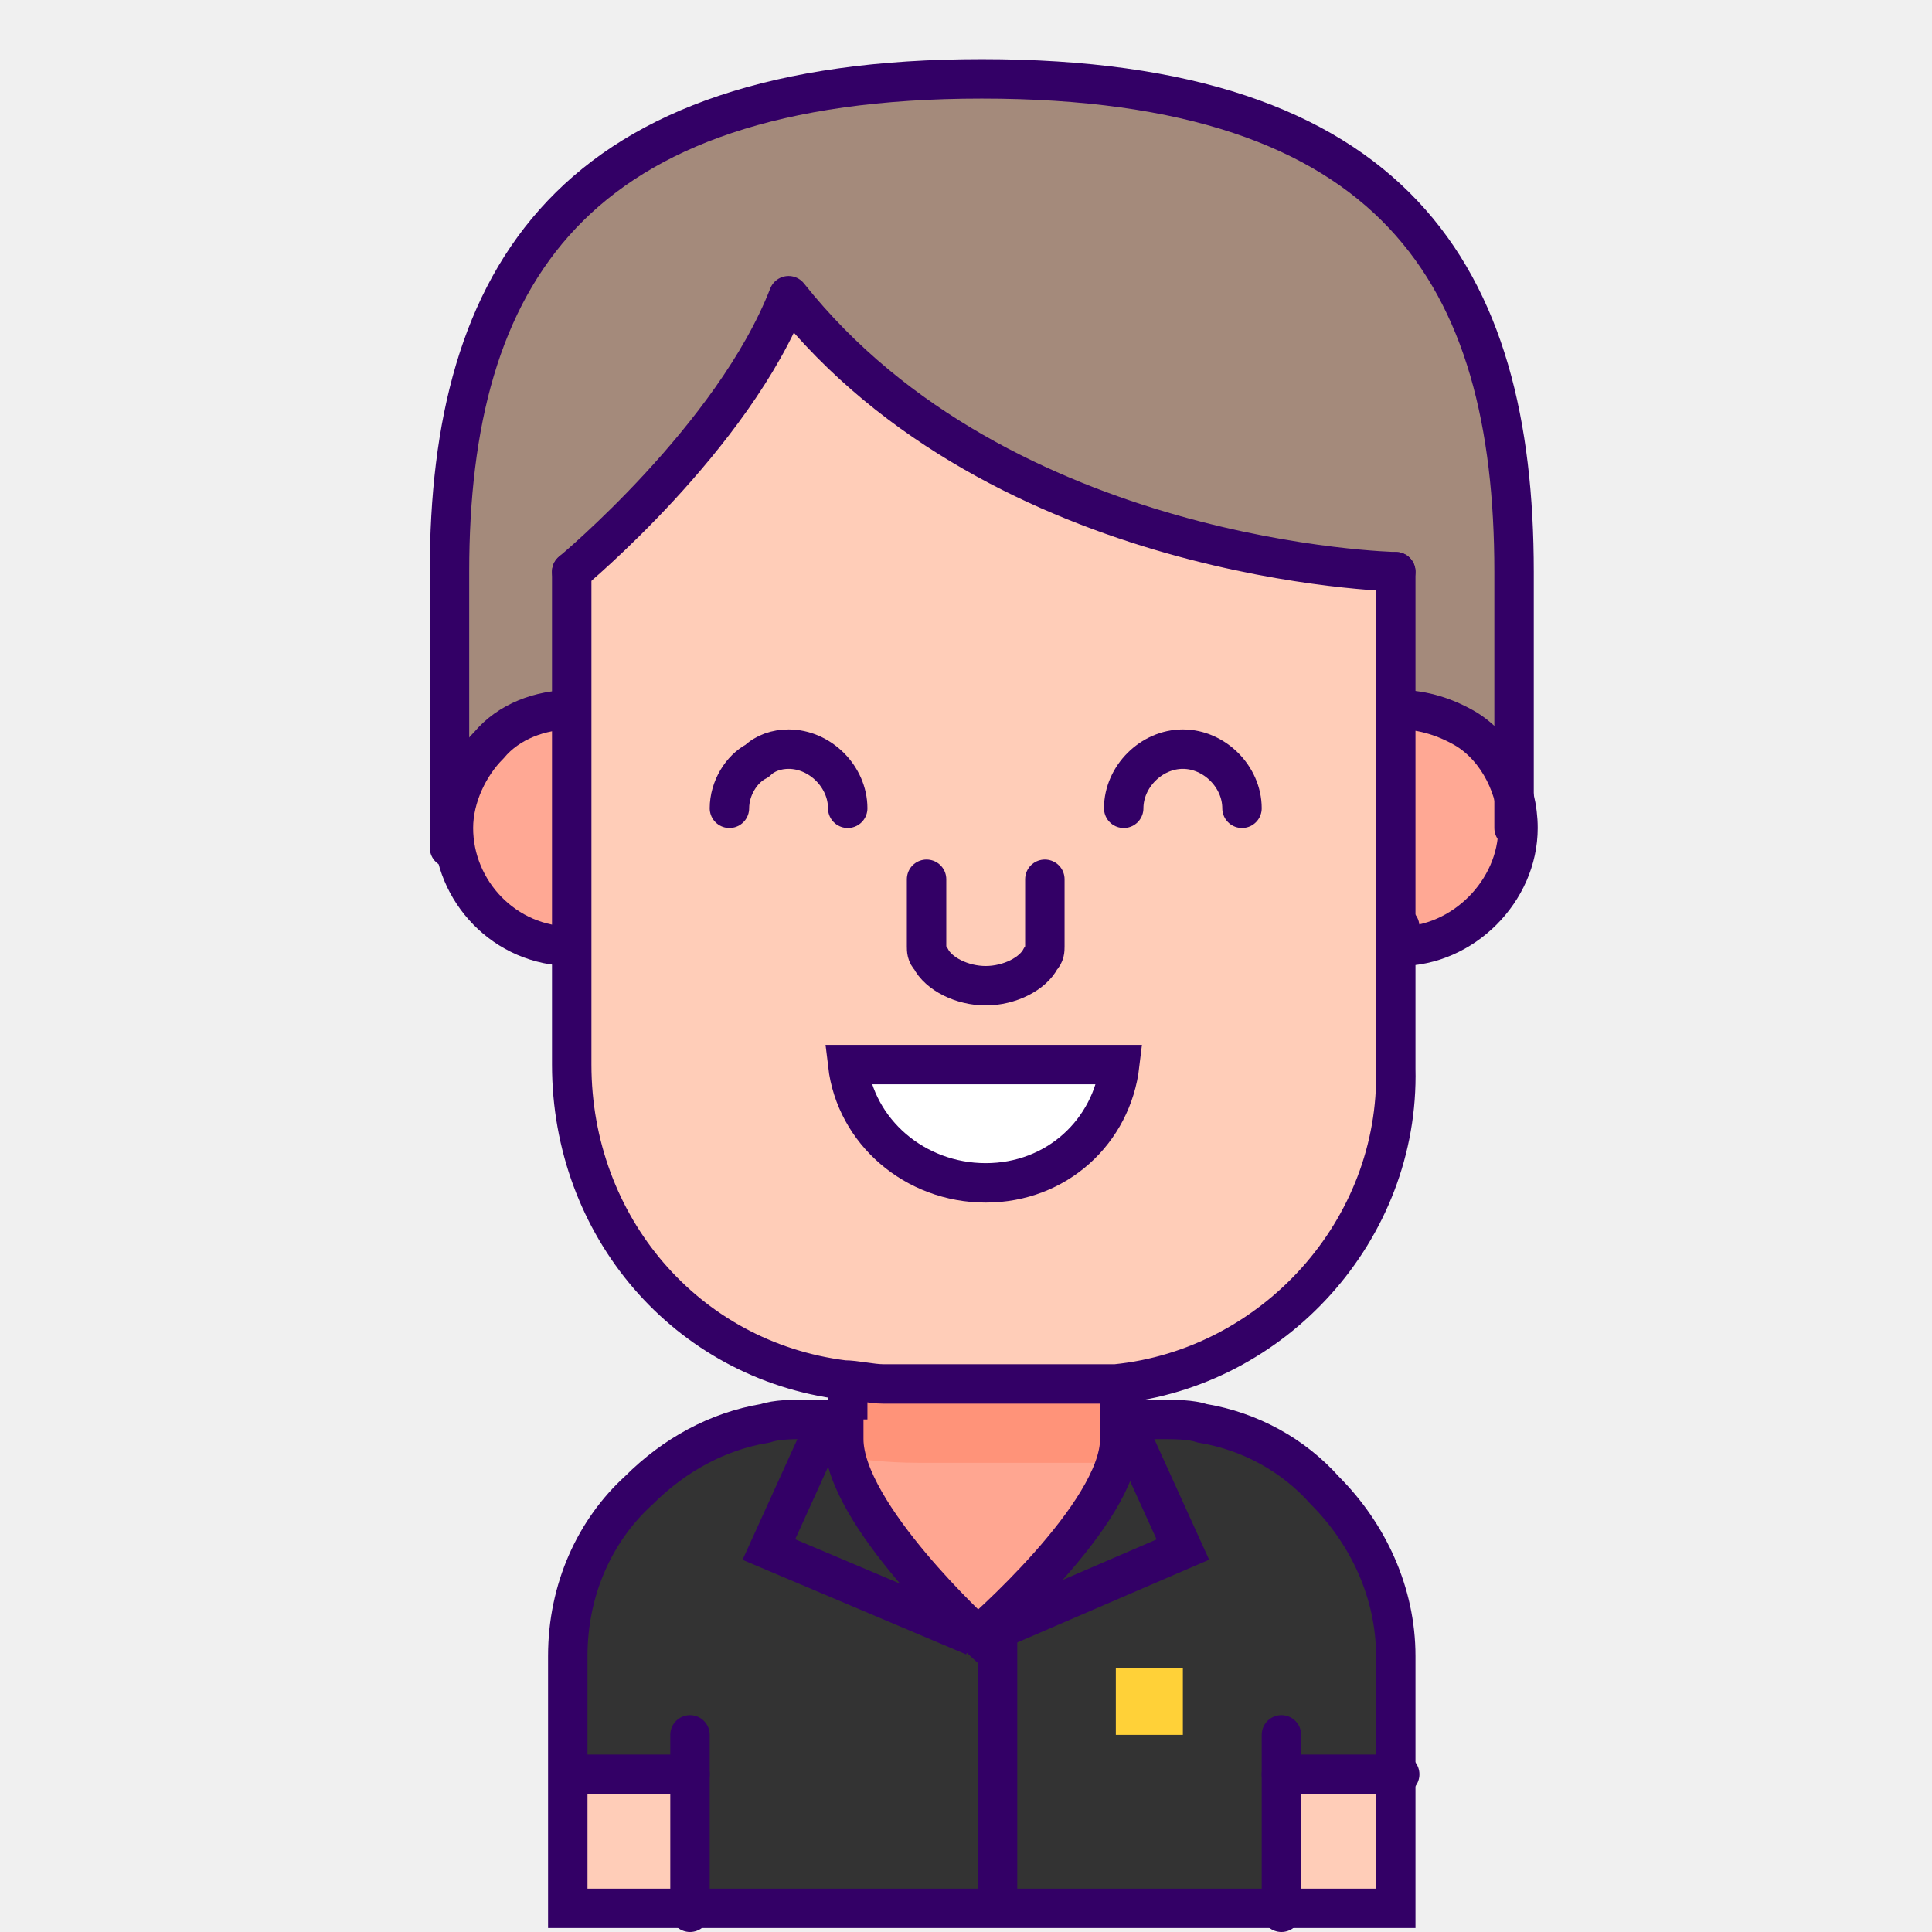
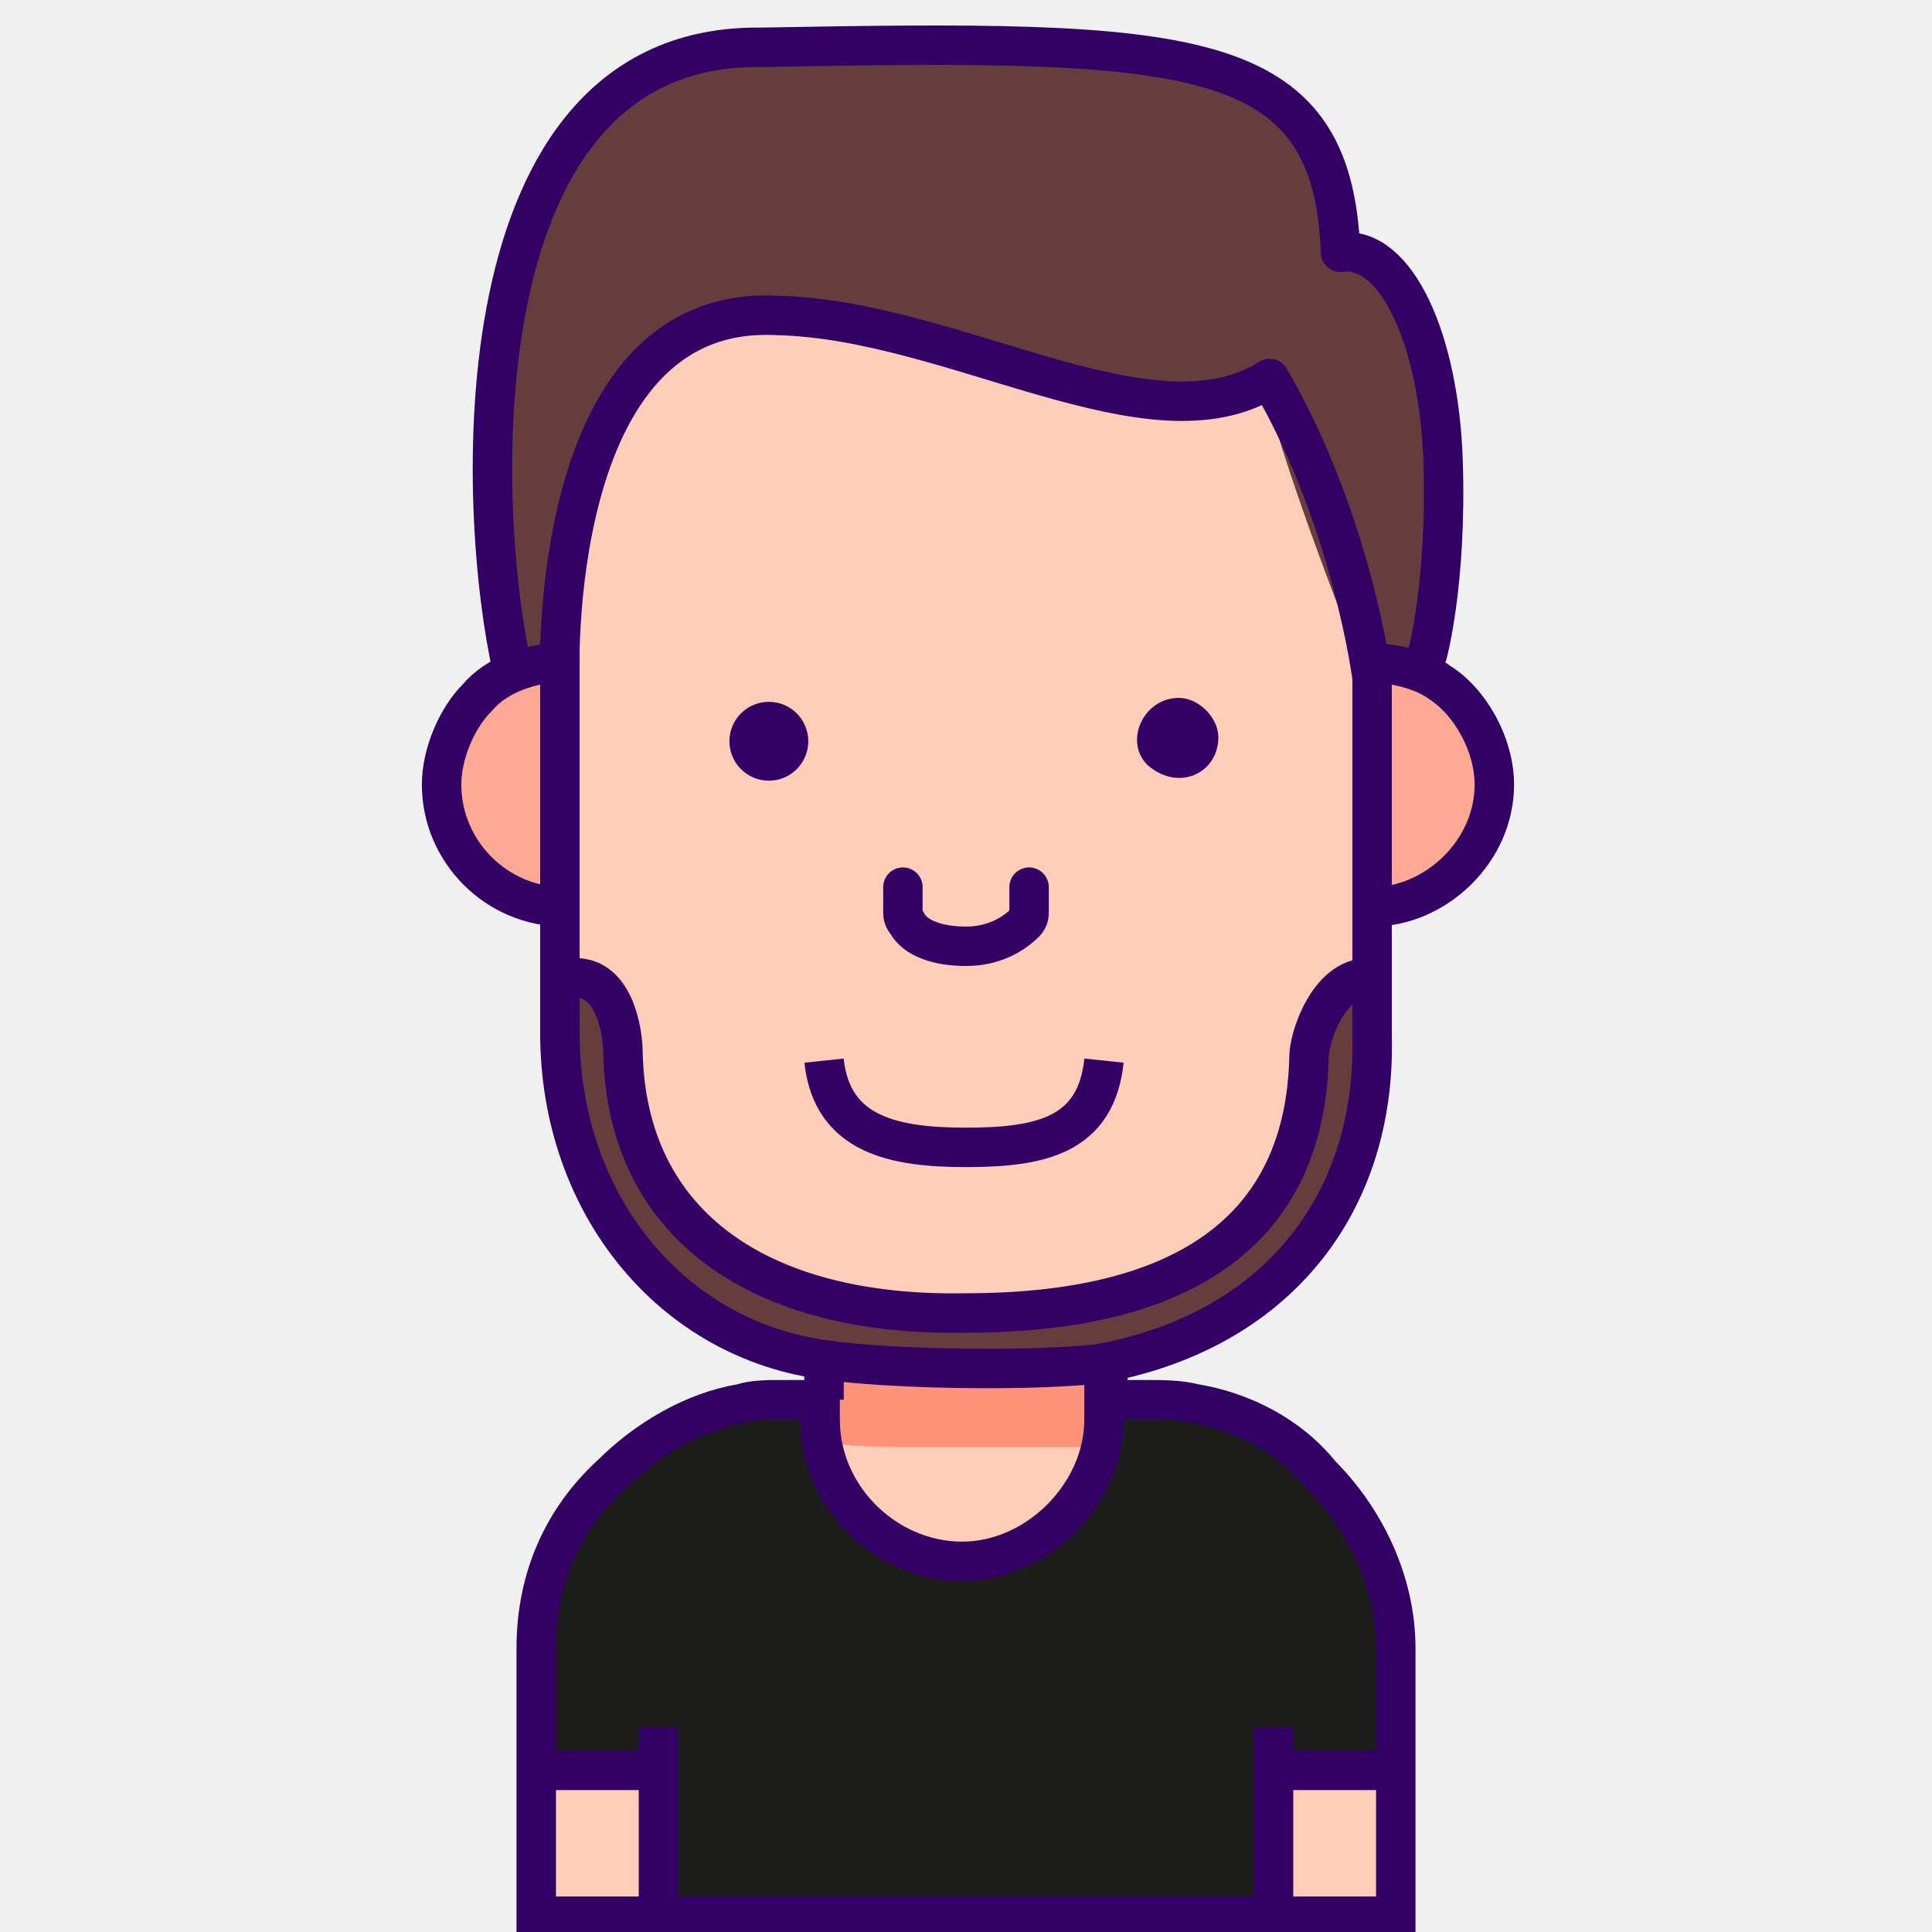
<svg xmlns="http://www.w3.org/2000/svg" version="1.1" id="Layer_1" x="0px" y="0px" viewBox="0 0 49 49" style="enable-background:new 0 0 49 49;" xml:space="preserve">
  <style type="text/css">
- 	.st0{fill:#A48A7B;}
+ 	.st0{fill:#1D1D1B;}
	.st1{fill:#FFCDB8;}
- 	.st2{fill:#FFA894;}
- 	.st3{fill:#333333;}
- 	.st4{fill:#FFA691;}
- 	.st5{fill:#FF9379;}
- 	.st6{fill:#FFFFFF;}
- 	.st7{fill:none;stroke:#330066;stroke-linecap:round;stroke-linejoin:round;stroke-miterlimit:10;}
- 	.st8{fill:none;stroke:#330066;stroke-miterlimit:10;}
- 	.st9{fill:#FFFFFF;stroke:#330066;stroke-miterlimit:10;}
- 	.st10{fill:#FFD138;}
+ 	.st2{fill:#FF9379;}
+ 	.st3{fill:none;stroke:#330066;stroke-miterlimit:10;}
+ 	.st4{fill:none;stroke:#330066;stroke-linecap:round;stroke-linejoin:round;stroke-miterlimit:10;}
+ 	.st5{fill:#663D3D;}
+ 	.st6{fill:#FFA894;}
+ 	.st7{fill:none;stroke:#663D3D;stroke-linecap:round;stroke-linejoin:round;stroke-miterlimit:10;}
+ 	.st8{fill:#330066;}
</style>
-   <path class="st0" d="M11.4,21.5L11.4,21.5v-1v-6C11.4,7,16,2,25,2c11.4,0,13.5,5,13.5,12.5V21l0,0l0,0l-2.9-3v-1.2v-2.3  c0,0-10.1-0.2-15.5-7c-1.4,3.6-5.5,7-5.5,7V17v1" />
-   <path class="st1" d="M35.3,16.8c0-0.2,0-0.3,0-0.5c0-3.1-3.3-2-6.8-3.2c0-0.1-5.9-2.8-8.7-5.6c-1.4,2.6-5.5,7-5.5,8.8  c0,0.3,0,0.5,0.1,0.8l0,0c0,3.5,0,2.5,0,6h-0.1v0.5V24v3c0,4.1,3,7.5,7,8c0.3,0,0.7,0.1,1,0.1h5c0.3,0,0.6,0,0.9,0  c4-0.4,7.2-3.9,7.1-8v-3v-0.6V23h0.1C35.5,20.4,35.5,19.3,35.3,16.8L35.3,16.8z" />
-   <path class="st2" d="M38.5,21c0,1.6-1.4,3-3,3c0-3.5,0-2.5,0-6C37.2,18,38.5,19.4,38.5,21z" />
-   <rect x="32.5" y="45" class="st1" width="3" height="3.4" />
-   <path class="st3" d="M17.5,45h-3v-3c0-3,2.2-5.4,5-5.9l2-0.1c0,2,3.4,5.5,3.4,5.5s3.6-3.2,3.6-5l2.2-0.4c2.8,0.5,4.9,2.9,4.9,5.9v3  h-3v3.4h-15L17.5,45L17.5,45z" />
-   <path class="st4" d="M28.5,36.5c0,1.9-3,4.5-3.5,4.5c-1.6,0-3.5-2.6-3.5-4.5c0-0.1,0-1.6,0-1.6h7C28.5,35,28.5,36.1,28.5,36.5z" />
-   <path class="st5" d="M28.5,35c0,0-6.2,0-7-0.1c0,0.1,0,1.5,0,1.6c0,0.2,0,0.3,0,0.5c0.4,0,0.9,0.1,1.8,0.1h4.1c0.3,0,0.6,0,0.9,0  c0-0.2,0-0.5,0-0.5L28.5,35z" />
-   <path class="st6" d="M28.3,27c-0.2,1.7-1.7,3-3.4,3c-1.8,0-3.2-1.3-3.5-3C24,27,25.8,27,28.3,27z" />
-   <rect x="14.5" y="45" class="st1" width="3" height="3.4" />
-   <path class="st2" d="M14.5,24c-2.7,0-4-3.2-2.1-5.1c0.5-0.5,1.3-0.9,2.1-0.9C14.5,21.5,14.5,20.5,14.5,24z" />
-   <path class="st7" d="M14.5,14.5c0,0,4.1-3.4,5.5-7c5.4,6.8,15.4,7,15.4,7" />
-   <path class="st7" d="M14.5,24" />
-   <path class="st7" d="M35.5,23.5c0,0.2,0,0.3,0,0.5" />
-   <line class="st8" x1="21.5" y1="36" x2="21.5" y2="35" />
-   <line class="st8" x1="28.5" y1="36" x2="28.5" y2="35" />
-   <path class="st8" d="M35.5,18c0.6,0,1.2,0.2,1.7,0.5C38,19,38.5,20,38.5,21c0,1.6-1.4,3-3,3" />
-   <path class="st8" d="M35.5,23" />
-   <path class="st8" d="M14.5,18c-0.8,0-1.6,0.3-2.1,0.9c-0.5,0.5-0.9,1.3-0.9,2.1c0,1.6,1.3,3,3,3" />
-   <polyline class="st7" points="17.5,44 17.5,45 17.5,48.5 " />
-   <polyline class="st7" points="32.5,44 32.5,45 32.5,48.5 " />
-   <path class="st7" d="M23.5,22.3V24c0,0.1,0,0.2,0.1,0.3c0.2,0.4,0.8,0.7,1.4,0.7s1.2-0.3,1.4-0.7c0.1-0.1,0.1-0.2,0.1-0.3v-1.7" />
-   <path class="st9" d="M21.5,27c0.2,1.7,1.7,3,3.5,3s3.2-1.3,3.4-3H25H21.5z" />
-   <path class="st7" d="M18.5,20.5c0-0.5,0.3-1,0.7-1.2c0.2-0.2,0.5-0.3,0.8-0.3c0.8,0,1.5,0.7,1.5,1.5" />
-   <path class="st7" d="M28.5,20.5c0-0.8,0.7-1.5,1.5-1.5s1.5,0.7,1.5,1.5" />
-   <line class="st7" x1="14.5" y1="45" x2="17.5" y2="45" />
-   <line class="st7" x1="32.5" y1="45" x2="35.5" y2="45" />
-   <path class="st7" d="M14.5,14.5V27c0,4.1,2.9,7.5,6.9,8c0.3,0,0.7,0.1,1,0.1h5c0.3,0,0.6,0,0.9,0c4-0.4,7.2-3.9,7.1-8V14.5v9.6" />
-   <path class="st7" d="M23.5,24" />
-   <path class="st7" d="M19.5,36.5" />
-   <path class="st7" d="M30.5,36.5" />
-   <path class="st8" d="M30.5,36.1c1.2,0.2,2.3,0.8,3.1,1.7c1.1,1.1,1.8,2.6,1.8,4.2v3v3.4h-3h-15h-3V45v-3c0-1.7,0.7-3.2,1.8-4.2  c0.9-0.9,2-1.5,3.2-1.7c0.3-0.1,0.7-0.1,1-0.1h1v0.5c0,1.9,3.4,5,3.4,5s3.6-3.1,3.6-5V36h1C29.8,36,30.2,36,30.5,36.1z" />
-   <path class="st7" d="M11.4,21.5L11.4,21.5v-1v-6C11.4,7,14.5,2,24.9,2c10.5,0,13.5,5,13.5,12.5V21l0,0l0,0" />
-   <path class="st10" d="M25,40" />
-   <polyline class="st8" points="21,36 19.5,39.3 24.7,41.5 " />
-   <polyline class="st8" points="28.5,36 30,39.3 24.9,41.5 " />
-   <line class="st8" x1="25.3" y1="41.5" x2="25.3" y2="48.3" />
-   <rect x="28.3" y="42.3" class="st10" width="1.7" height="1.7" />
+   <g>
+     <path class="st0" d="M24.5,41.2c2.9,0,5.2-2.2,5.2-4.8c0-0.1,0-0.2,0-0.3C29.4,36,29.1,36,28.8,36h-0.9v0.4c0,0.8-0.3,1.6-0.9,2.1   c-0.6,0.6-1.5,0.9-2.4,0.9c-0.9,0-1.7-0.3-2.3-0.8s-1-1.4-1-2.2V36h-0.9c-0.3,0-0.6,0.1-0.9,0.1c0,0.1,0,0.2,0,0.3   C19.3,39,21.6,41.2,24.5,41.2z" />
+     <path class="st0" d="M18.9,36l-0.1-0.4c-2.9,0.5-5.2,3-5.2,6.1v3.1h3.1h0.1v3.7h15.6v-3.7h3.1v-3.1c0-3.1-2.2-5.6-5.1-6.1" />
+   </g>
+   <path class="st1" d="M28.1,36c0,2-1.7,3.6-3.6,3.6S20.9,38,20.9,36c0-0.1,0-1.7,0-1.7h7.3C28.1,34.5,28.1,35.6,28.1,36z" />
+   <path class="st2" d="M28.1,34.5c-3-2-8.5-1.4-7.3-0.1c0,0.1,0,1.6,0,1.7c0,0.2,0,0.3,0,0.5c0.4,0,0.9,0.1,1.9,0.1H27  c0.3,0,0.6,0,0.9,0c0-0.2,0-0.5,0-0.5L28.1,34.5z" />
+   <rect x="32.3" y="44.9" class="st1" width="3.1" height="3.7" />
+   <rect x="13.6" y="44.9" class="st1" width="3.1" height="3.7" />
+   <path class="st1" d="M34.9,15.6c0-0.2,0-0.3,0-0.5c0-3.2,0.4-5.4-3-6.6c0-0.1-11.3,1-14.1-1.9c-1.4,2.7-3.6,6.6-3.6,8.5  c0,0.3,0,0.5,0.1,0.8l0,0c0,3.6,0,2.6,0,6.2h-0.1v0.5V23v3.1c0,4.3,3,7.8,7,8.3c0.3,0,0.7,0.1,1,0.1h5c0.3,0,0.6,0,0.9,0  c3.9-0.4,7.2-4.1,7.1-8.3v-3.1v-0.6V22h0.1C35.1,19.3,35.1,18.2,34.9,15.6L34.9,15.6z" />
+   <polyline class="st3" points="16.7,43.8 16.7,44.9 16.7,48.6 " />
+   <polyline class="st3" points="32.3,43.8 32.3,44.9 32.3,48.6 " />
+   <line class="st3" x1="13.6" y1="44.9" x2="16.7" y2="44.9" />
+   <line class="st3" x1="32.3" y1="44.9" x2="35.4" y2="44.9" />
+   <path class="st3" d="M30.3,35.6c1.2,0.2,2.4,0.8,3.2,1.8c1.1,1.1,1.9,2.7,1.9,4.4v3.1v3.7h-3.1H16.7h-3.1v-3.7v-3.1  c0-1.8,0.7-3.3,1.9-4.4c0.9-0.9,2.1-1.6,3.3-1.8c0.3-0.1,0.7-0.1,1-0.1h1V36c0,2,1.7,3.6,3.6,3.6s3.6-1.7,3.6-3.6v-0.5h1  C29.5,35.5,29.9,35.5,30.3,35.6z" />
+   <path class="st4" d="M18.8,36" />
+   <path class="st4" d="M30.2,36" />
+   <path class="st5" d="M36.2,16.8c0.6,0.3,0.5-2.1,0.3-5.1c-0.1-3.1-1.2-5.5-2.6-5.3C33.7,1.1,30.1,1,19.2,1.2  C11.4,1.1,12,13.1,12.9,17h1.7c0,0-0.8-9.1,5.1-8.9c4.5,0.1,10.2,3,12.3,1.5c0.8,3.1,2.7,7.7,2.7,7.7L36.2,16.8z" />
+   <path class="st6" d="M38,19.9c0,1.7-1.5,3.1-3.1,3.1c0-3.6,0-2.6,0-6.2C36.6,16.8,38,18.3,38,19.9z" />
+   <path class="st6" d="M14.4,23c-2.8,0-4.2-3.3-2.2-5.3c0.5-0.5,1.4-0.9,2.2-0.9C14.4,20.4,14.4,19.4,14.4,23z" />
+   <path class="st4" d="M35.3,13.2" />
+   <path class="st4" d="M13.6,23" />
+   <line class="st3" x1="20.9" y1="35.5" x2="20.9" y2="34.5" />
+   <line class="st3" x1="28.1" y1="35.5" x2="28.1" y2="34.5" />
+   <path class="st3" d="M34.7,16.8c0.6,0,1.4,0.2,1.8,0.5c0.8,0.5,1.4,1.6,1.4,2.6c0,1.7-1.5,3.1-3.1,3.1" />
+   <path class="st3" d="M14.3,16.8c-0.8,0-1.7,0.3-2.2,0.9c-0.5,0.5-0.9,1.4-0.9,2.2c0,1.7,1.4,3.1,3.1,3.1" />
+   <path class="st4" d="M22.9,22.5v0.6c0,0.1,0,0.2,0.1,0.3c0.2,0.4,0.8,0.6,1.5,0.6s1.2-0.3,1.5-0.6c0.1-0.1,0.1-0.2,0.1-0.3v-0.6" />
+   <path class="st3" d="M20.9,26.9c0.2,1.9,1.8,2.2,3.6,2.2c1.9,0,3.3-0.3,3.5-2.2" />
+   <path class="st5" d="M35,26.3v-1.5h-0.2c-1,0-1.5,1.5-1.5,2c-0.1,4.5-3.3,6.5-8.7,6.5c-5.2,0.1-8.7-2.2-8.9-6.6c0-0.5,0-1.9-1.1-1.9  l-0.4,0v1.4c0,4.3,3,7.8,7,8.3c0.3,0,0.7,0.1,1,0.1h5c0.3,0,0.6,0,0.9,0C31.9,34.2,35.1,30.5,35,26.3z" />
+   <path class="st4" d="M14.2,16.3v9.9c0,4.3,2.8,7.8,6.8,8.3c1.4,0.2,4.7,0.3,6.8,0.1c4.6-0.8,7.1-4.1,7-8.3V17v6.1" />
+   <path class="st3" d="M34.7,24.8c-1,0-1.5,1.5-1.5,2c-0.1,4.5-3.3,6.5-8.7,6.5c-5.2,0.1-8.6-2.2-8.7-6.6c0-0.5-0.2-1.9-1.2-1.9" />
+   <path class="st4" d="M22.9,23" />
+   <path class="st7" d="M25.8,23.5" />
+   <path class="st4" d="M36.2,16.6c0,0,0.5-1.8,0.4-4.9s-1.2-5.5-2.6-5.3C33.8,1.1,30.2,1,19.3,1.2C11.5,1.1,12.1,13.1,13,17" />
+   <path class="st4" d="M14.2,17.3c0,0-0.4-9.6,5.5-9.3c4.5,0.1,9.5,3.5,12.5,1.6c2.1,3.6,2.6,7.6,2.6,7.6" />
+   <path class="st8" d="M29.9,17.7c0.5,0,1,0.5,1,1c0,0.9-1,1.4-1.8,0.7C28.5,18.8,29,17.7,29.9,17.7z" />
+   <circle class="st8" cx="19.5" cy="18.8" r="1" />
</svg>
